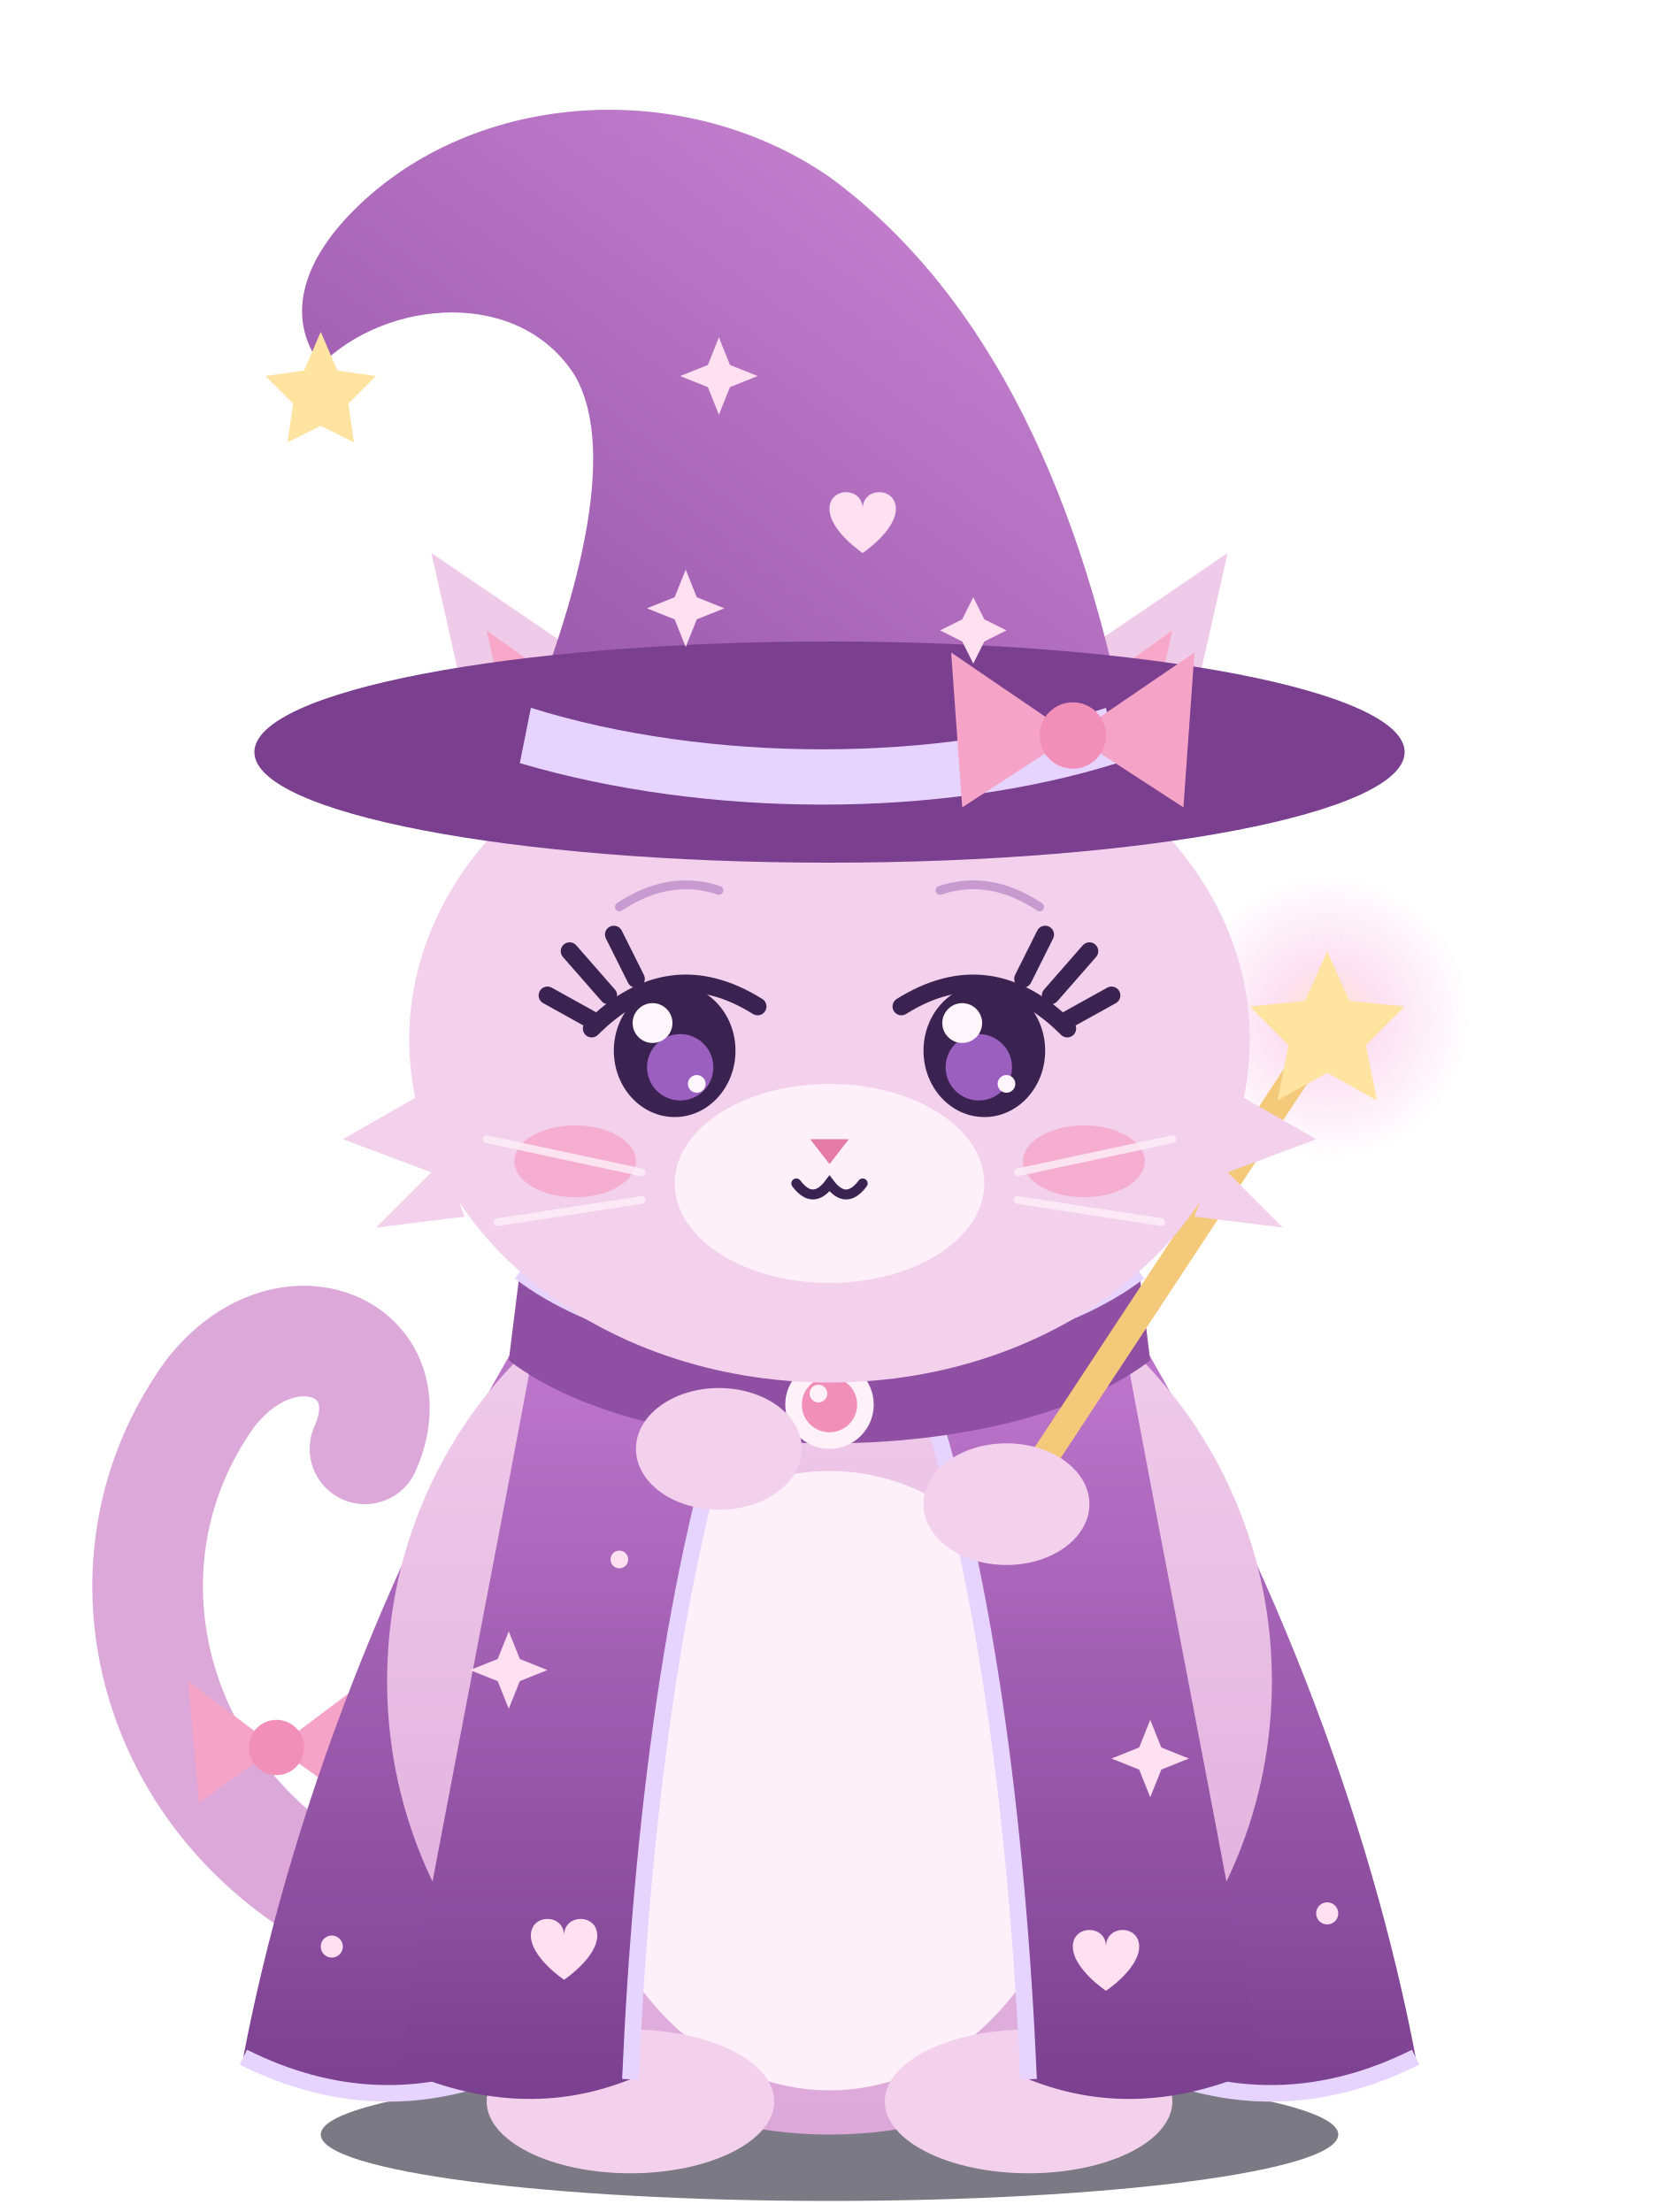
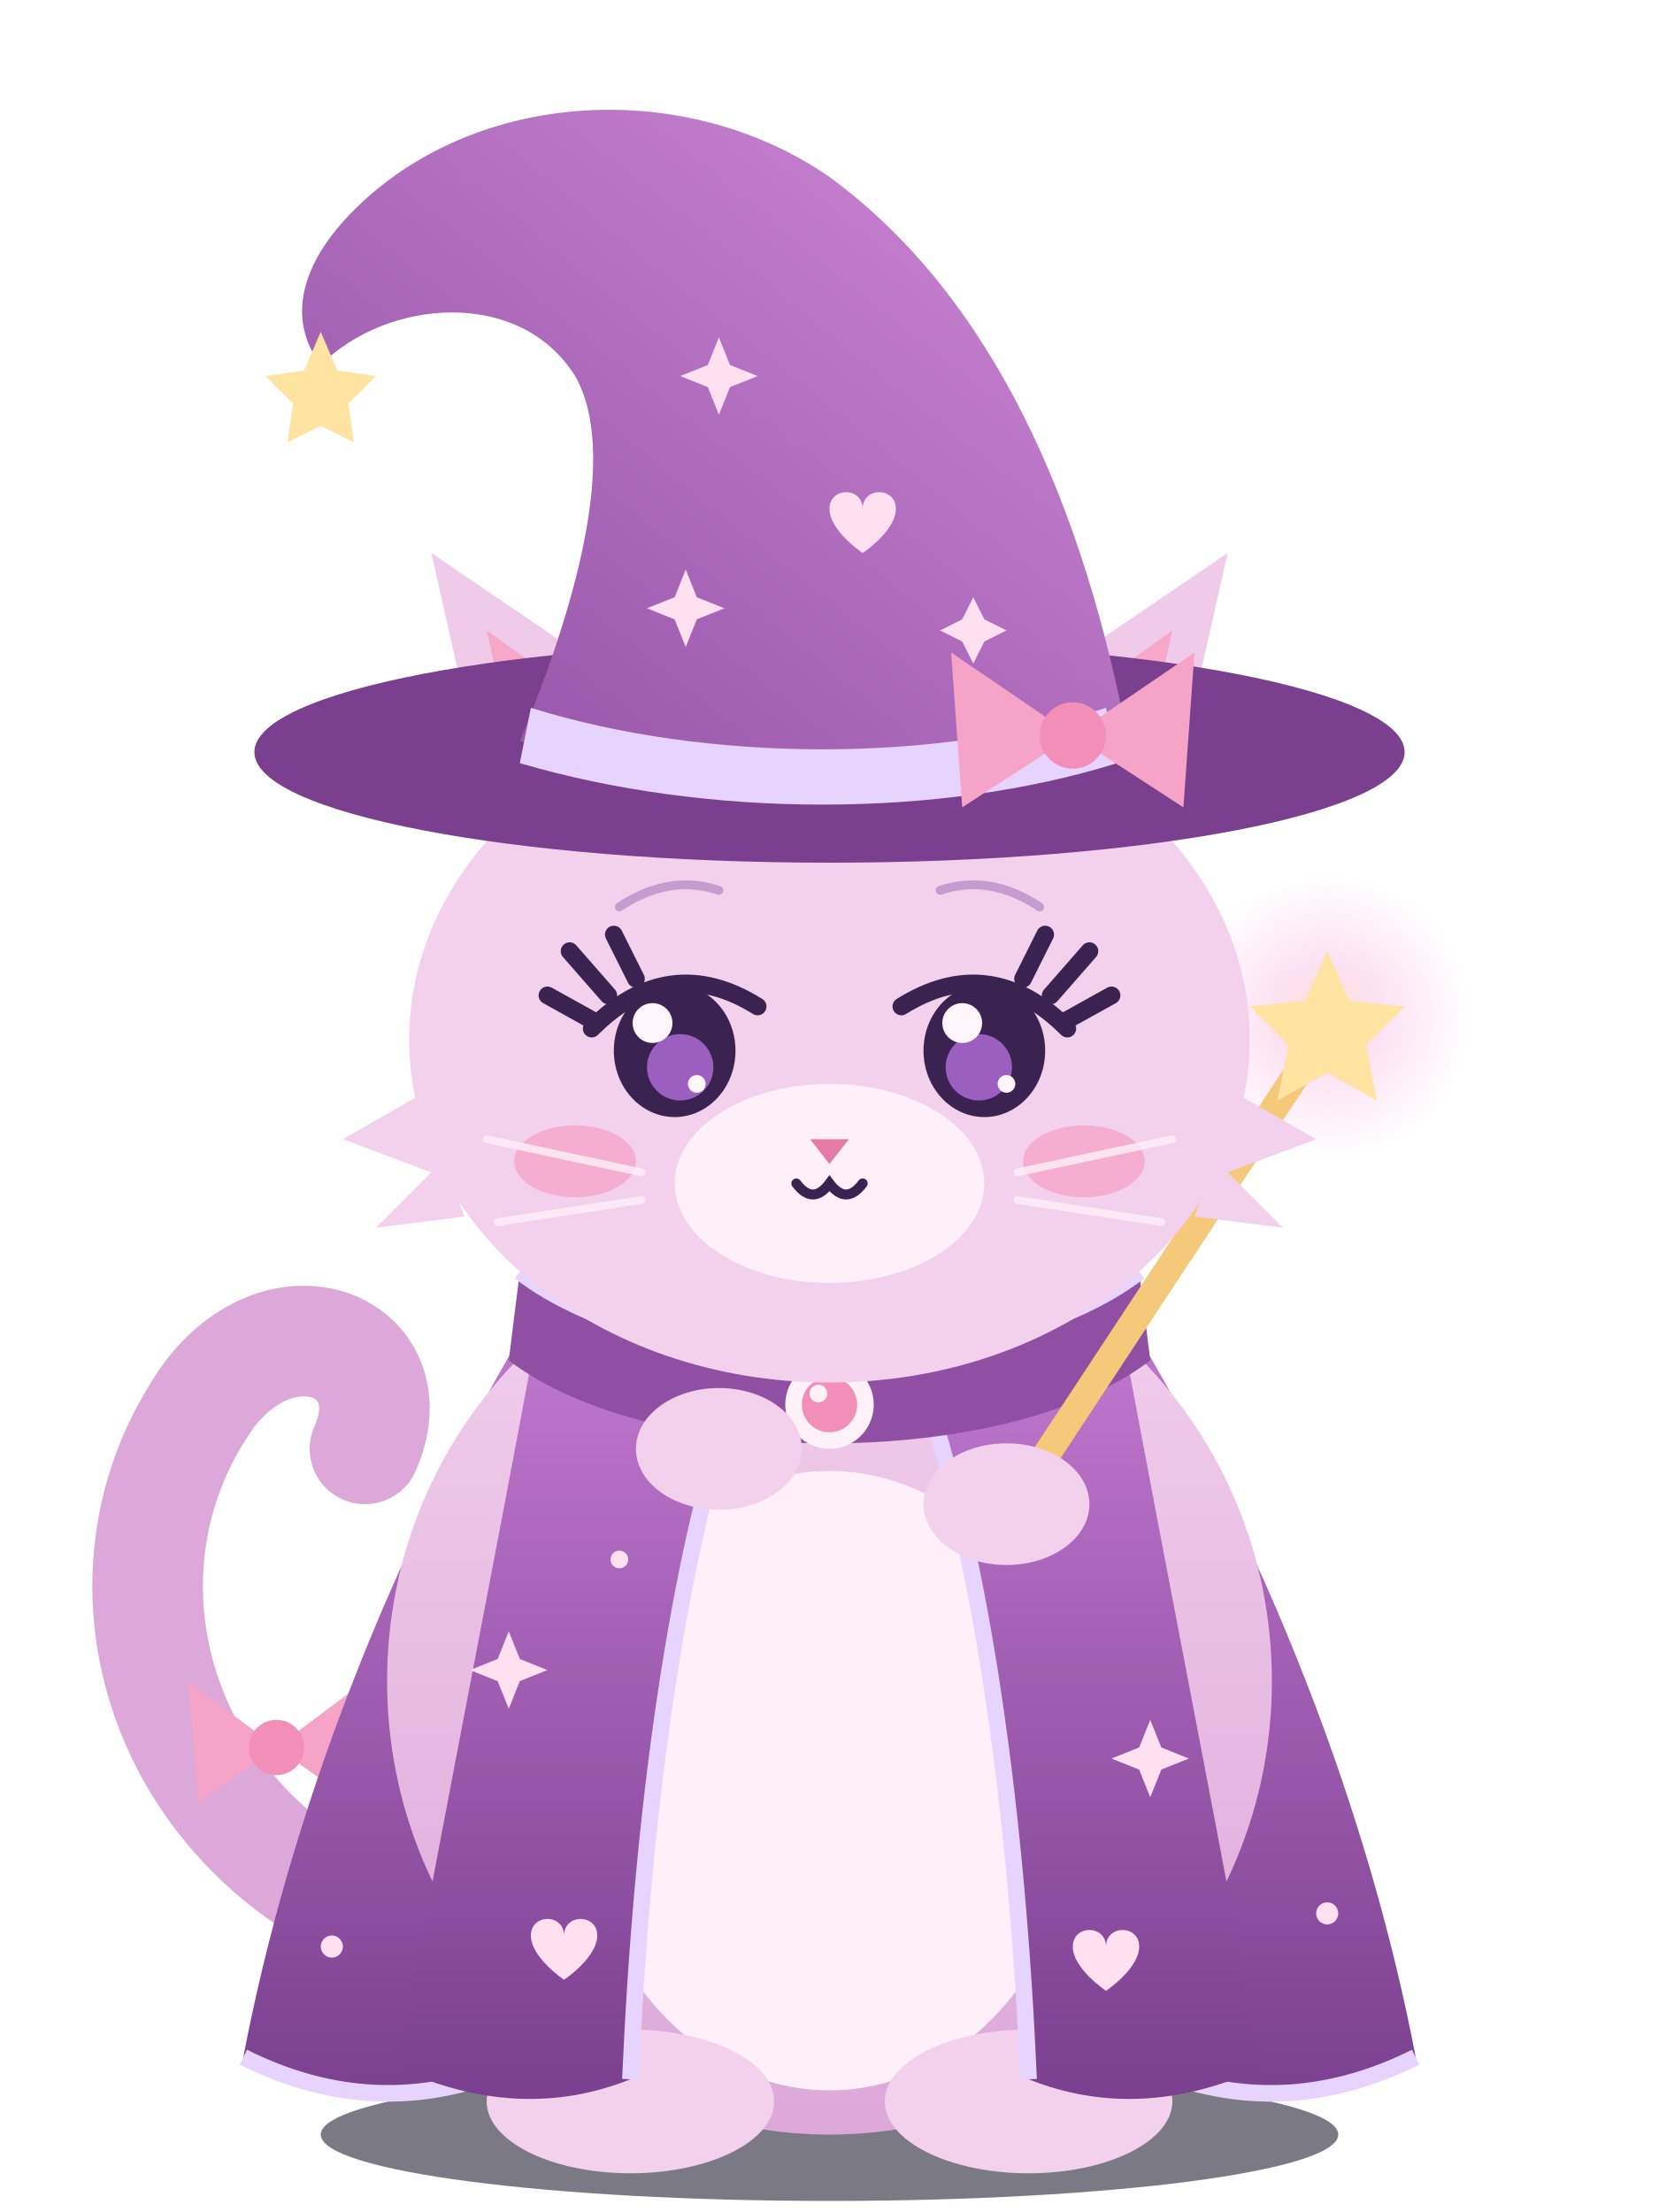
<svg xmlns="http://www.w3.org/2000/svg" viewBox="0 0 300 400">
  <defs>
    <radialGradient id="rglow" cx="0.5" cy="0.5" r="0.5">
      <stop offset="0" stop-color="#fff0c8" stop-opacity="0.95" />
      <stop offset="0.4" stop-color="#f7b8e0" stop-opacity="0.4" />
      <stop offset="1" stop-color="#f7b8e0" stop-opacity="0" />
    </radialGradient>
    <linearGradient id="rhatg" x1="1" y1="0" x2="0" y2="1">
      <stop offset="0" stop-color="#d08ad8" />
      <stop offset="1" stop-color="#8f4fa3" />
    </linearGradient>
    <linearGradient id="rcapeg" x1="0" y1="0" x2="0" y2="1">
      <stop offset="0" stop-color="#c27ad0" />
      <stop offset="1" stop-color="#7a3f8f" />
    </linearGradient>
    <linearGradient id="rfurg" x1="0" y1="0" x2="0" y2="1">
      <stop offset="0" stop-color="#f3d0ec" />
      <stop offset="1" stop-color="#dca8da" />
    </linearGradient>
  </defs>
  <style>
.rtail{transform-origin:86px 352px;animation:rtail 8s ease-in-out infinite alternate}
.rhat{transform-origin:150px 132px;animation:rhat 10s ease-in-out infinite alternate}
.rstar{transform-box:fill-box;transform-origin:center;animation:rstar 4s ease-in-out infinite alternate}
.reyes{transform-box:fill-box;transform-origin:center;animation:rblink 8s ease-in-out infinite}
.rbob{animation:rbob 7s ease-in-out infinite alternate}
.rcape{transform-origin:150px 236px;animation:rcape 9s ease-in-out infinite alternate}
@keyframes rtail{0%{transform:rotate(5deg)}100%{transform:rotate(-7deg)}}
@keyframes rhat{0%{transform:rotate(2deg)}100%{transform:rotate(-2.5deg)}}
@keyframes rstar{0%{transform:scale(0.85) rotate(0deg);opacity:0.75}100%{transform:scale(1.1) rotate(20deg);opacity:1}}
@keyframes rblink{0%,93%,100%{transform:scaleY(1)}96%{transform:scaleY(0.1)}}
@keyframes rbob{0%{transform:translateY(-3px)}100%{transform:translateY(1px)}}
@keyframes rcape{0%{transform:skewX(2deg)}100%{transform:skewX(-2deg)}}
</style>
  <ellipse cx="150" cy="386" rx="92" ry="12" fill="#0e0b1e" opacity="0.55" />
  <g class="rtail">
    <path d="M86 352 C32 342 12 288 38 252 C52 234 74 244 66 262" fill="none" stroke="#dca8da" stroke-width="20" stroke-linecap="round" />
    <path d="M50 316 L34 304 L36 326Z M50 316 L66 304 L64 326Z" fill="#f5a3c7" />
    <circle cx="50" cy="316" r="5" fill="#f28fb8" />
  </g>
  <g class="rbob">
    <g class="rcape">
      <path d="M100 232 C70 280 52 330 44 372 Q68 384 92 374 Q118 388 150 378 Q182 388 208 374 Q232 384 256 372 C248 330 230 280 200 232Z" fill="url(#rcapeg)" />
      <path d="M44 372 Q68 384 92 374 Q118 388 150 378 Q182 388 208 374 Q232 384 256 372" fill="none" stroke="#e6d4ff" stroke-width="3" />
    </g>
    <ellipse cx="150" cy="304" rx="80" ry="82" fill="url(#rfurg)" />
    <ellipse cx="150" cy="322" rx="46" ry="56" fill="#fdf0f8" />
    <ellipse cx="114" cy="380" rx="26" ry="13" fill="#f3d0ec" />
    <ellipse cx="186" cy="380" rx="26" ry="13" fill="#f3d0ec" />
    <g class="rcape">
      <path d="M98 236 C88 290 78 340 72 374 Q94 384 114 376 C116 330 122 282 134 248Z" fill="url(#rcapeg)" />
      <path d="M202 236 C212 290 222 340 228 374 Q206 384 186 376 C184 330 178 282 166 248Z" fill="url(#rcapeg)" />
      <path d="M134 248 C122 282 116 330 114 376" fill="none" stroke="#e6d4ff" stroke-width="3" />
      <path d="M166 248 C178 282 184 330 186 376" fill="none" stroke="#e6d4ff" stroke-width="3" />
      <g fill="#ffe0f0">
        <path d="M90 300 l2 -5 l2 5 l5 2 l-5 2 l-2 5 l-2 -5 l-5 -2Z" />
        <path d="M206 316 l2 -5 l2 5 l5 2 l-5 2 l-2 5 l-2 -5 l-5 -2Z" />
        <path d="M96 350 c0 -4 6 -4 6 0 c0 -4 6 -4 6 0 c0 4 -6 8 -6 8 c0 0 -6 -4 -6 -8Z" />
        <path d="M194 352 c0 -4 6 -4 6 0 c0 -4 6 -4 6 0 c0 4 -6 8 -6 8 c0 0 -6 -4 -6 -8Z" />
        <circle cx="60" cy="352" r="2" />
        <circle cx="240" cy="346" r="2" />
        <circle cx="112" cy="282" r="1.6" />
      </g>
    </g>
    <path d="M94 230 C120 250 180 250 206 230 L208 246 C182 266 118 266 92 246Z" fill="#8f4fa3" />
    <path d="M94 230 C120 250 180 250 206 230" fill="none" stroke="#e6d4ff" stroke-width="3" />
    <circle cx="150" cy="254" r="8" fill="#fff1f8" />
    <circle cx="150" cy="254" r="5" fill="#f28fb8" />
    <circle cx="148" cy="252" r="1.6" fill="#fff1f8" />
    <circle class="rstar" cx="240" cy="184" r="26" fill="url(#rglow)" />
    <path d="M182 274 L236 192" stroke="#f4c97a" stroke-width="5" stroke-linecap="round" />
    <path class="rstar" d="M240 172 l4 9 l10 1 l-7 7 l2 10 l-9 -5 l-9 5 l2 -10 l-7 -7 l10 -1Z" fill="#ffe3a0" />
    <ellipse cx="130" cy="262" rx="15" ry="11" fill="#f3d0ec" />
    <ellipse cx="182" cy="272" rx="15" ry="11" fill="#f3d0ec" />
    <path d="M92 162 L78 100 L128 134Z" fill="#f0cbe9" />
    <path d="M96 150 L88 114 L116 134Z" fill="#f7a8c8" />
    <path d="M208 162 L222 100 L172 134Z" fill="#f0cbe9" />
    <path d="M204 150 L212 114 L184 134Z" fill="#f7a8c8" />
    <ellipse cx="150" cy="188" rx="76" ry="62" fill="#f3d0ec" />
    <path d="M76 198 L62 206 L78 212 L68 222 L84 220Z" fill="#f3d0ec" />
    <path d="M224 198 L238 206 L222 212 L232 222 L216 220Z" fill="#f3d0ec" />
    <ellipse cx="150" cy="214" rx="28" ry="18" fill="#fdf0f8" />
    <g class="reyes">
      <ellipse cx="122" cy="190" rx="11" ry="12" fill="#3a2350" />
      <ellipse cx="178" cy="190" rx="11" ry="12" fill="#3a2350" />
      <circle cx="123" cy="193" r="6" fill="#9b5fc0" />
      <circle cx="177" cy="193" r="6" fill="#9b5fc0" />
      <circle cx="118" cy="185" r="3.6" fill="#fff6fc" />
      <circle cx="174" cy="185" r="3.6" fill="#fff6fc" />
      <circle cx="126" cy="196" r="1.6" fill="#fff6fc" />
      <circle cx="182" cy="196" r="1.6" fill="#fff6fc" />
      <g fill="none" stroke="#3a2350" stroke-width="3.2" stroke-linecap="round">
        <path d="M107 186 Q121 172 137 182" />
        <path d="M193 186 Q179 172 163 182" />
        <path d="M108 185 L99 180" />
        <path d="M110 180 L103 172" />
        <path d="M115 177 L111 169" />
        <path d="M192 185 L201 180" />
        <path d="M190 180 L197 172" />
        <path d="M185 177 L189 169" />
      </g>
    </g>
    <g fill="none" stroke="#c79bd0" stroke-width="1.6" stroke-linecap="round">
      <path d="M112 164 Q121 158 130 161" />
      <path d="M188 164 Q179 158 170 161" />
    </g>
    <ellipse cx="104" cy="210" rx="11" ry="6.5" fill="#f5a3c7" opacity="0.75" />
    <ellipse cx="196" cy="210" rx="11" ry="6.5" fill="#f5a3c7" opacity="0.75" />
    <path d="M146.5 206 L153.5 206 L150 210.5Z" fill="#e47aa6" />
    <path d="M144 214 Q147 218 150 214 Q153 218 156 214" fill="none" stroke="#3a2350" stroke-width="1.8" stroke-linecap="round" />
    <g stroke="#fdf0f8" stroke-width="1.4" stroke-linecap="round" opacity="0.8">
      <path d="M116 212 L88 206" />
      <path d="M116 217 L90 221" />
      <path d="M184 212 L212 206" />
      <path d="M184 217 L210 221" />
    </g>
    <g class="rhat">
-       <path d="M204 134 C196 92 180 54 150 32 C124 14 86 16 64 38 C54 48 52 58 58 66 C70 54 94 52 104 68 C112 82 104 110 94 134Z" fill="url(#rhatg)" />
      <ellipse cx="150" cy="136" rx="104" ry="20" fill="#7a3f8f" />
+       <path d="M204 134 C196 92 180 54 150 32 C124 14 86 16 64 38 C54 48 52 58 58 66 C70 54 94 52 104 68 C112 82 104 110 94 134 Q149 146 204 134Z" fill="url(#rhatg)" />
      <path d="M200 128 C170 138 128 138 96 128 L94 138 C128 148 170 148 202 138Z" fill="#e6d4ff" />
      <path d="M194 133 L172 118 L174 146Z M194 133 L216 118 L214 146Z" fill="#f5a3c7" />
      <circle cx="194" cy="133" r="6" fill="#f28fb8" />
      <path class="rstar" d="M58 60 l3 7 l7 1 l-5 5 l1 7 l-6 -3 l-6 3 l1 -7 l-5 -5 l7 -1Z" fill="#ffe3a0" />
      <g fill="#ffe0f0">
        <path d="M150 92 c0 -4 6 -4 6 0 c0 -4 6 -4 6 0 c0 4 -6 8 -6 8 c0 0 -6 -4 -6 -8Z" />
        <path d="M128 66 l2 -5 l2 5 l5 2 l-5 2 l-2 5 l-2 -5 l-5 -2Z" />
        <path d="M122 108 l2 -5 l2 5 l5 2 l-5 2 l-2 5 l-2 -5 l-5 -2Z" />
        <path d="M174 112 l2 -4 l2 4 l4 2 l-4 2 l-2 4 l-2 -4 l-4 -2Z" />
      </g>
    </g>
  </g>
</svg>
